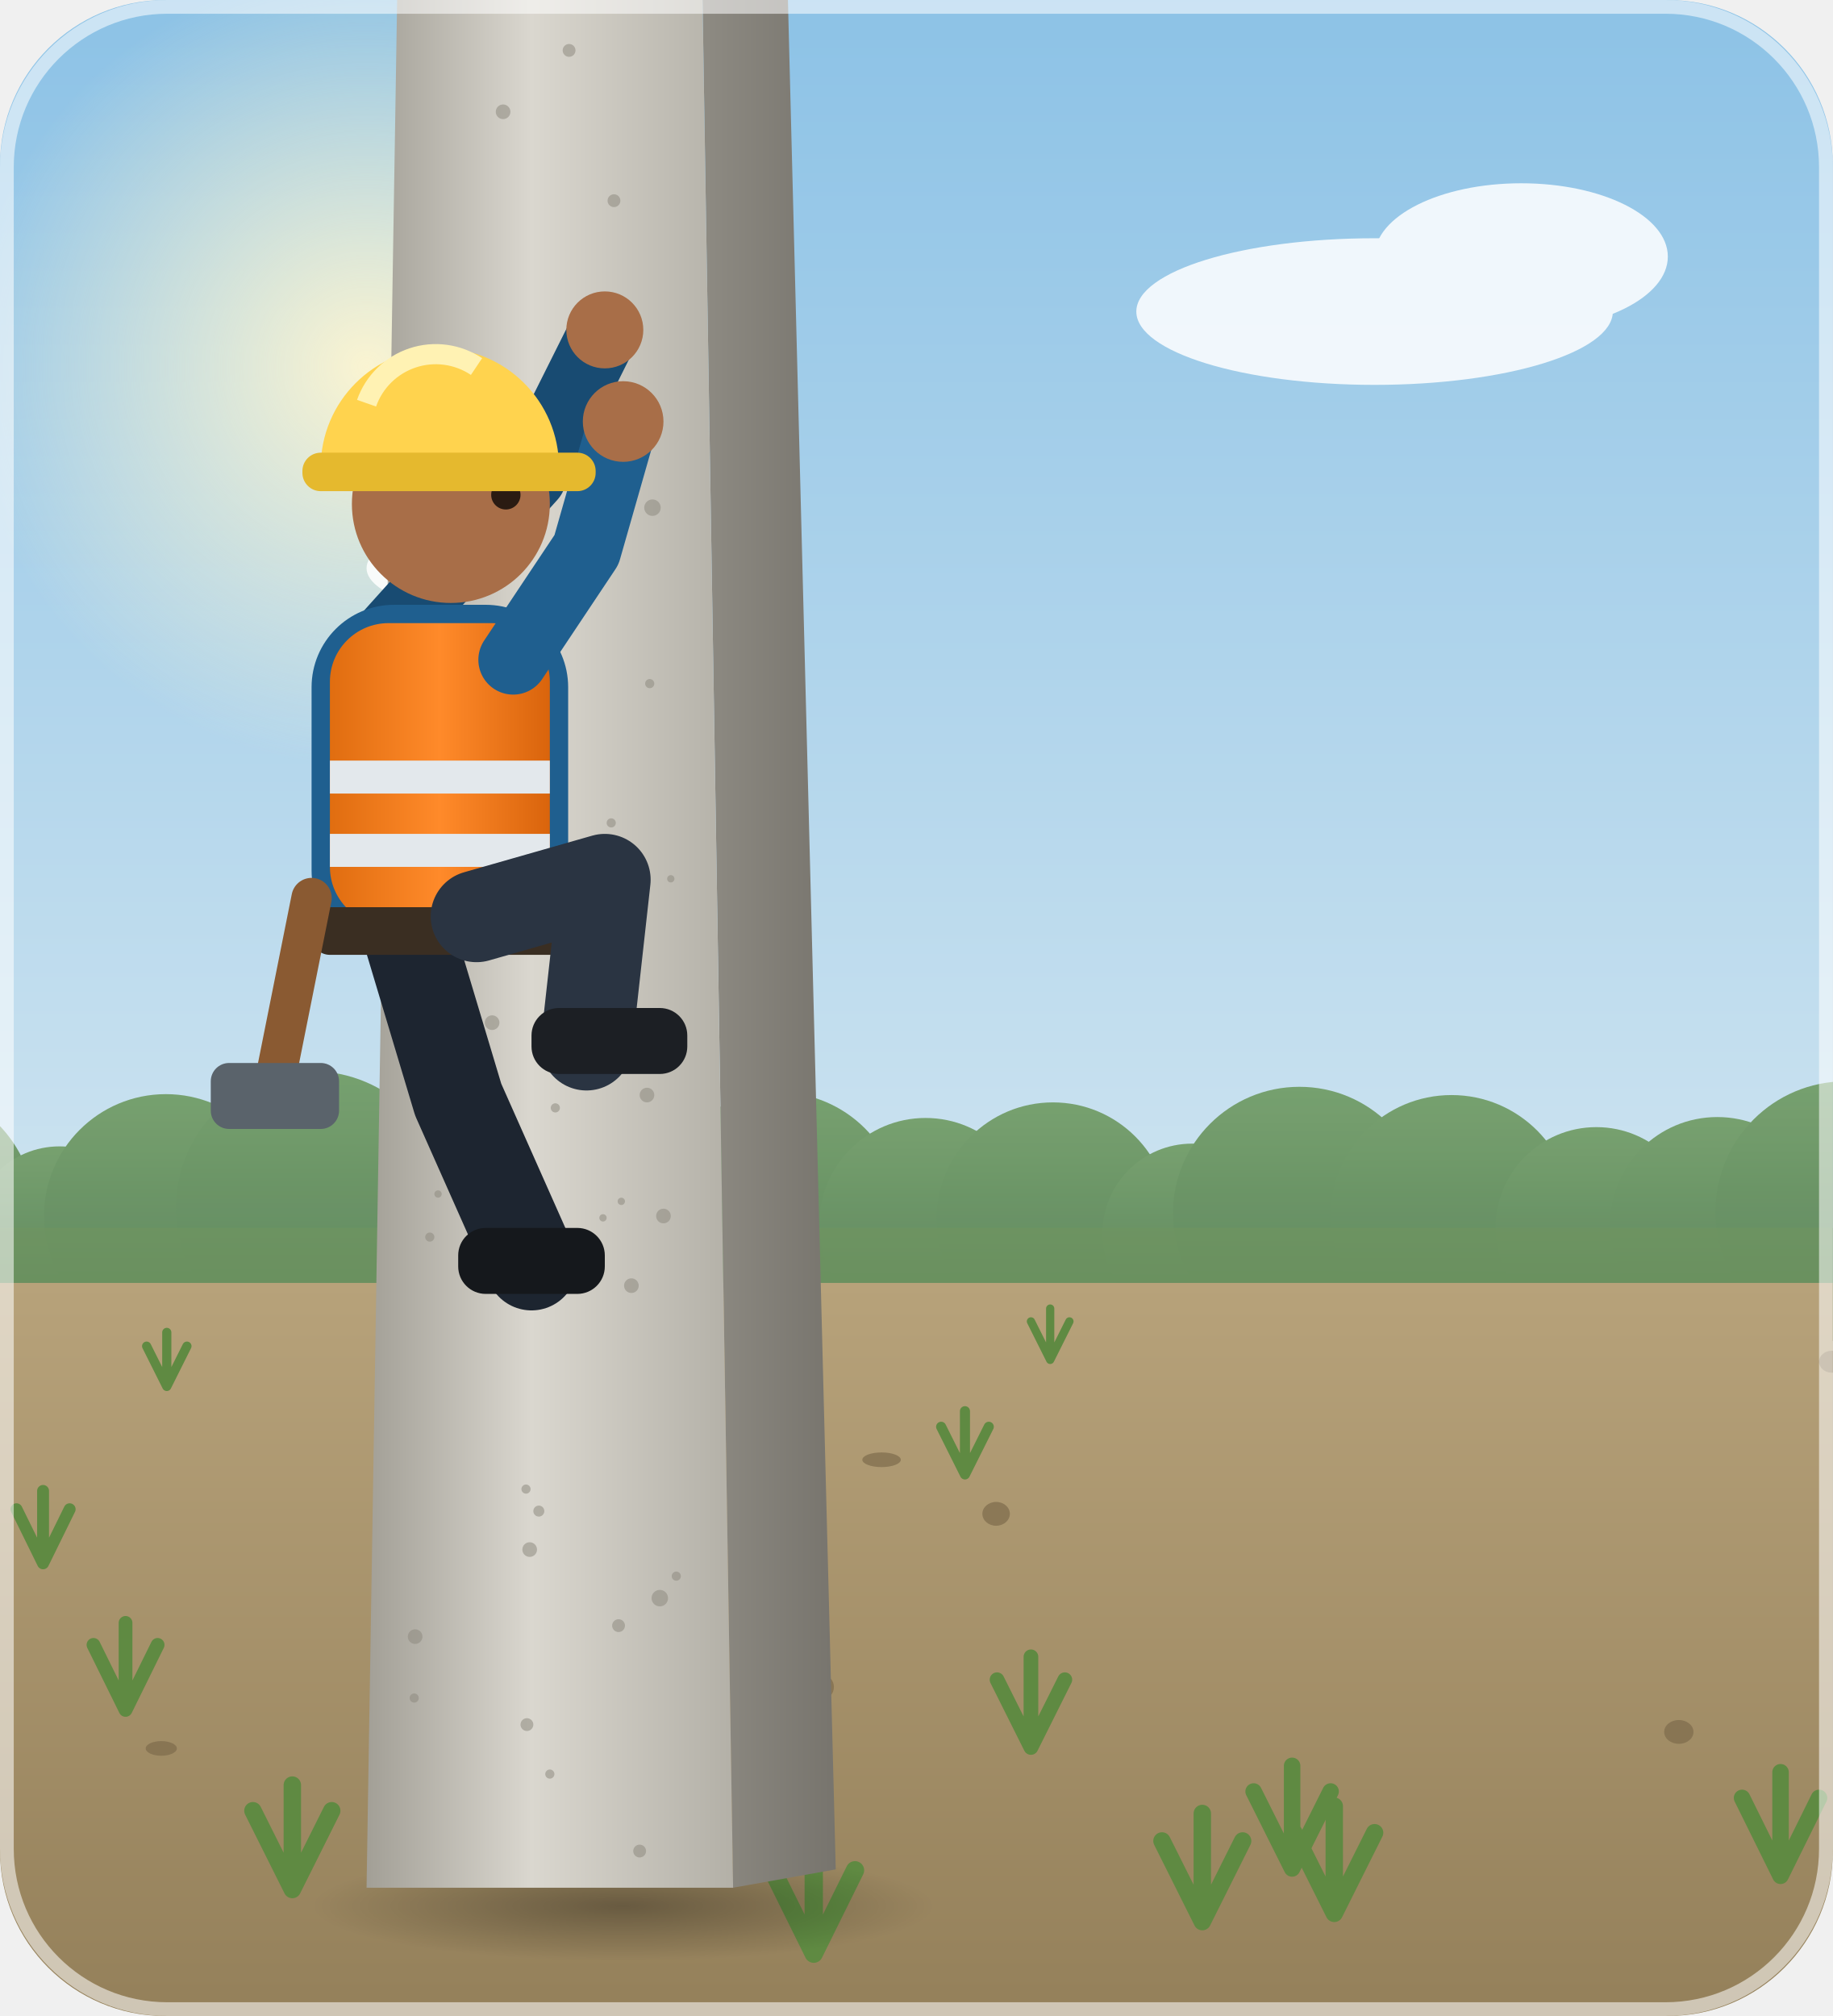
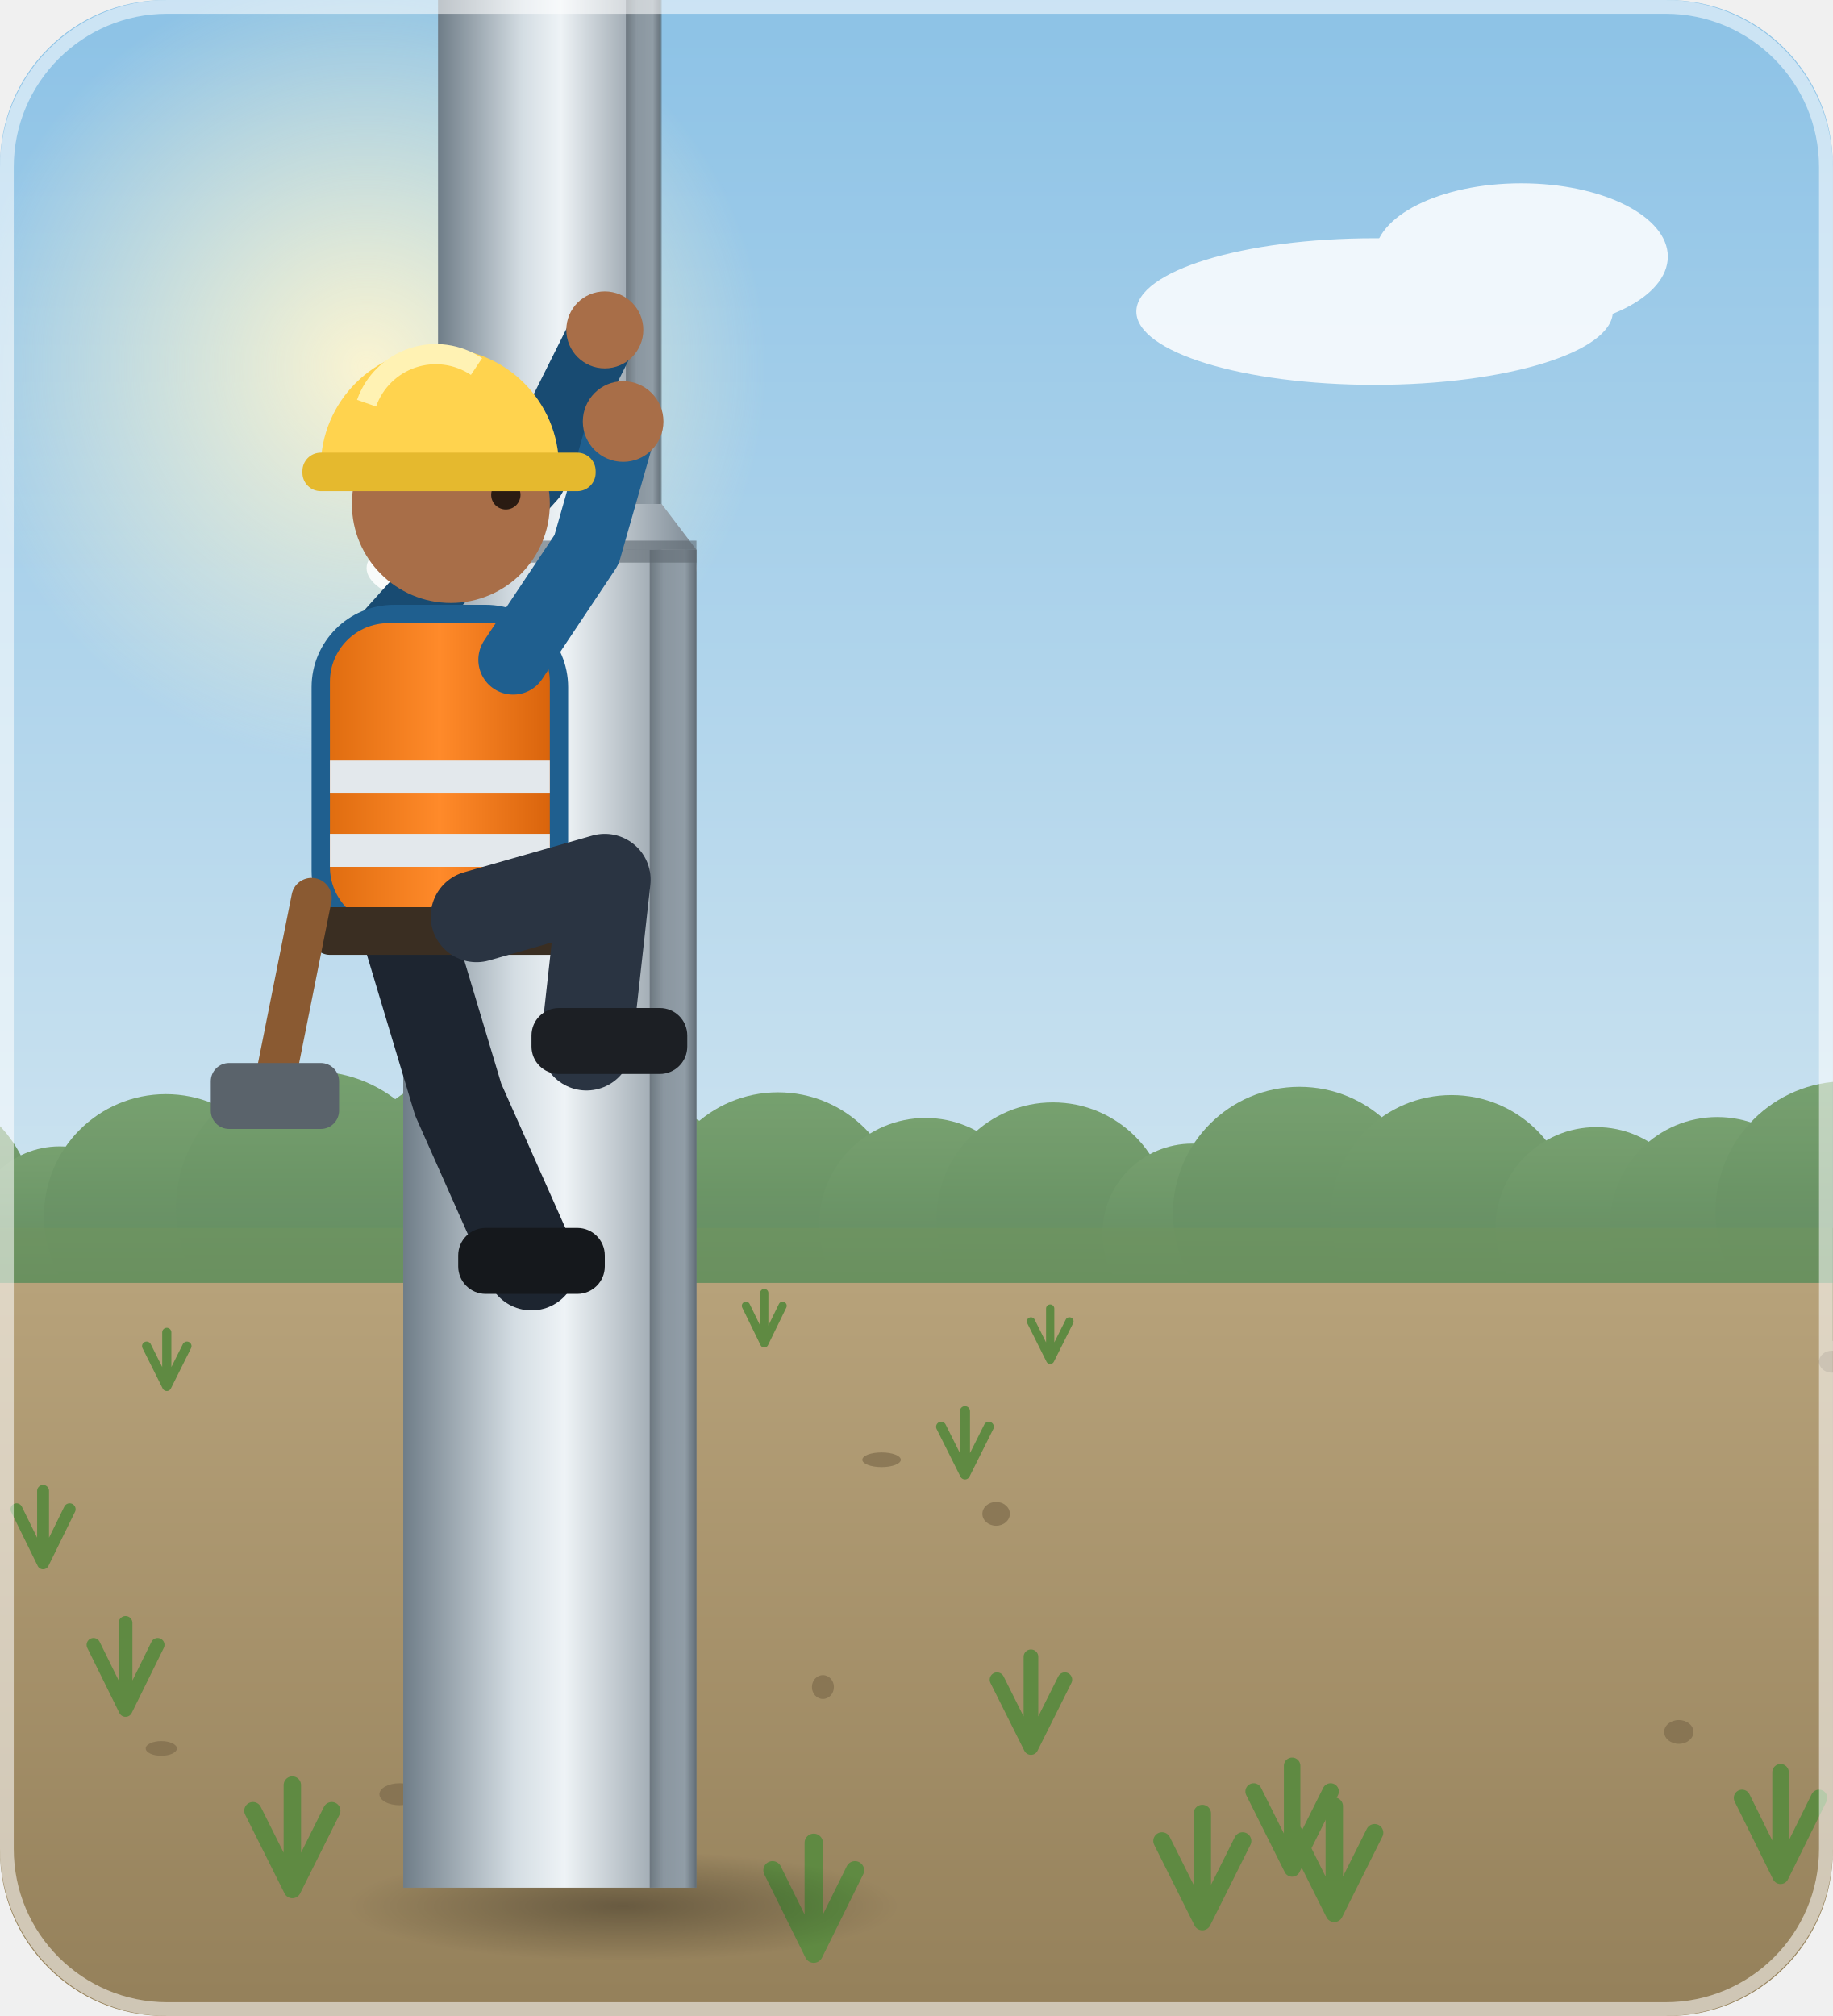
<svg xmlns="http://www.w3.org/2000/svg" viewBox="0 0 200 220" width="200" height="220">
  <defs>
    <linearGradient id="sky" x1="0" y1="0" x2="0" y2="1">
      <stop offset="0" stop-color="#8CC2E6" />
      <stop offset="0.75" stop-color="#DCEBF2" />
      <stop offset="1" stop-color="#F1F1E6" />
    </linearGradient>
    <linearGradient id="skyUp" x1="0" y1="0" x2="0" y2="1">
      <stop offset="0" stop-color="#4E95CF" />
      <stop offset="1" stop-color="#B9DCF0" />
    </linearGradient>
    <linearGradient id="skyGrey" x1="0" y1="0" x2="0" y2="1">
      <stop offset="0" stop-color="#8697A6" />
      <stop offset="1" stop-color="#D3DBE0" />
    </linearGradient>
    <linearGradient id="ground" x1="0" y1="0" x2="0" y2="1">
      <stop offset="0" stop-color="#B7A27A" />
      <stop offset="1" stop-color="#94805A" />
    </linearGradient>
    <linearGradient id="groundWet" x1="0" y1="0" x2="0" y2="1">
      <stop offset="0" stop-color="#8E7C5C" />
      <stop offset="1" stop-color="#6E5E43" />
    </linearGradient>
    <linearGradient id="grass" x1="0" y1="0" x2="0" y2="1">
      <stop offset="0" stop-color="#86AE5E" />
      <stop offset="1" stop-color="#5F8A42" />
    </linearGradient>
    <linearGradient id="trees" x1="0" y1="0" x2="0" y2="1">
      <stop offset="0" stop-color="#6E9A62" />
      <stop offset="1" stop-color="#4F7A4A" />
    </linearGradient>
    <linearGradient id="pcc" x1="0" y1="0" x2="1" y2="0">
      <stop offset="0" stop-color="#A29F96" />
      <stop offset="0.45" stop-color="#DAD7CF" />
      <stop offset="1" stop-color="#B3B0A7" />
    </linearGradient>
    <linearGradient id="pccSide" x1="0" y1="0" x2="1" y2="0">
      <stop offset="0" stop-color="#8E8B83" />
      <stop offset="1" stop-color="#77746D" />
    </linearGradient>
    <linearGradient id="steel" x1="0" y1="0" x2="1" y2="0">
      <stop offset="0" stop-color="#6F7D88" />
      <stop offset="0.38" stop-color="#D4DDE3" />
      <stop offset="0.55" stop-color="#EEF3F6" />
      <stop offset="1" stop-color="#7C8994" />
    </linearGradient>
-     <linearGradient id="steelDull" x1="0" y1="0" x2="1" y2="0">
-       <stop offset="0" stop-color="#6B6E70" />
-       <stop offset="0.45" stop-color="#A9ABA8" />
-       <stop offset="1" stop-color="#6E706F" />
+     <linearGradient id="steelWeb" x1="0" y1="0" x2="1" y2="0">
+       <stop offset="0" stop-color="#3F4A52" />
+       <stop offset="0.3" stop-color="#7F8C96" />
+       <stop offset="0.75" stop-color="#9AA6AF" />
+       <stop offset="1" stop-color="#4A555D" />
    </linearGradient>
    <linearGradient id="rust" x1="0" y1="0" x2="1" y2="1">
      <stop offset="0" stop-color="#C46A2B" />
      <stop offset="0.5" stop-color="#9A4517" />
      <stop offset="1" stop-color="#6E2E0E" />
    </linearGradient>
    <linearGradient id="rustLight" x1="0" y1="0" x2="0" y2="1">
      <stop offset="0" stop-color="#D98A45" stop-opacity="0.9" />
      <stop offset="1" stop-color="#A9541F" stop-opacity="0.2" />
    </linearGradient>
    <linearGradient id="core" x1="0" y1="0" x2="1" y2="0">
      <stop offset="0" stop-color="#8C887E" />
      <stop offset="0.5" stop-color="#ABA79C" />
      <stop offset="1" stop-color="#8C887E" />
    </linearGradient>
    <linearGradient id="void" x1="0" y1="0" x2="0" y2="1">
      <stop offset="0" stop-color="#2A241D" />
      <stop offset="1" stop-color="#4A3E31" />
    </linearGradient>
    <linearGradient id="muff" x1="0" y1="0" x2="1" y2="0">
      <stop offset="0" stop-color="#9F9A8E" />
      <stop offset="0.5" stop-color="#CFCABE" />
      <stop offset="1" stop-color="#A39E92" />
    </linearGradient>
    <linearGradient id="water" x1="0" y1="0" x2="0" y2="1">
      <stop offset="0" stop-color="#9DB8C6" />
      <stop offset="1" stop-color="#64849A" />
    </linearGradient>
    <linearGradient id="arm" x1="0" y1="0" x2="0" y2="1">
      <stop offset="0" stop-color="#9AA5AD" />
      <stop offset="0.5" stop-color="#6D7880" />
      <stop offset="1" stop-color="#4C555C" />
    </linearGradient>
    <linearGradient id="porc" x1="0" y1="0" x2="1" y2="0">
      <stop offset="0" stop-color="#8A4F2A" />
      <stop offset="0.45" stop-color="#D08A55" />
      <stop offset="1" stop-color="#7A4322" />
    </linearGradient>
    <linearGradient id="vest" x1="0" y1="0" x2="1" y2="0">
      <stop offset="0" stop-color="#E06D10" />
      <stop offset="0.5" stop-color="#FF8A2A" />
      <stop offset="1" stop-color="#D9640C" />
    </linearGradient>
    <linearGradient id="hive" x1="0" y1="0" x2="1" y2="0">
      <stop offset="0" stop-color="#6F6250" />
      <stop offset="0.5" stop-color="#B6A68A" />
      <stop offset="1" stop-color="#6F6250" />
    </linearGradient>
-     <linearGradient id="ladder" x1="0" y1="0" x2="1" y2="0">
-       <stop offset="0" stop-color="#D8DEE2" />
-       <stop offset="1" stop-color="#9CA6AD" />
+     <linearGradient id="poly" x1="0" y1="0" x2="1" y2="0">
+       <stop offset="0" stop-color="#6F777D" />
+       <stop offset="0.45" stop-color="#BCC3C8" />
+       <stop offset="1" stop-color="#737B81" />
    </linearGradient>
    <radialGradient id="sun" cx="0.5" cy="0.5" r="0.5">
      <stop offset="0" stop-color="#FFF6D0" stop-opacity="0.95" />
      <stop offset="1" stop-color="#FFF6D0" stop-opacity="0" />
    </radialGradient>
    <radialGradient id="shade" cx="0.5" cy="0.5" r="0.5">
      <stop offset="0" stop-color="#000000" stop-opacity="0.32" />
      <stop offset="1" stop-color="#000000" stop-opacity="0" />
    </radialGradient>
    <radialGradient id="soot" cx="0.5" cy="0.5" r="0.5">
      <stop offset="0" stop-color="#1E1A16" stop-opacity="0.75" />
      <stop offset="1" stop-color="#1E1A16" stop-opacity="0" />
    </radialGradient>
    <clipPath id="card">
      <rect x="0" y="0" width="200" height="220" rx="18" />
    </clipPath>
  </defs>
  <g clip-path="url(#card)">
    <rect width="200" height="220" fill="url(#sky)" />
    <circle cx="40" cy="40" r="44" fill="url(#sun)" />
    <g fill="#FFFFFF" opacity="0.85">
      <ellipse cx="150" cy="34" rx="26" ry="8" />
      <ellipse cx="166" cy="28" rx="16" ry="8" />
      <ellipse cx="58" cy="62" rx="18" ry="5.5" />
    </g>
    <g fill="url(#trees)" opacity="0.9">
      <circle cx="-10" cy="132.4" r="13.8" />
      <circle cx="6.5" cy="134.7" r="9.6" />
      <circle cx="18.1" cy="132.7" r="13.3" />
      <circle cx="34.1" cy="131.8" r="14.9" />
      <circle cx="52" cy="131.8" r="14.8" />
      <circle cx="69.8" cy="133.1" r="12.6" />
      <circle cx="84.9" cy="132.6" r="13.4" />
      <circle cx="101" cy="133.6" r="11.6" />
      <circle cx="114.9" cy="133" r="12.7" />
      <circle cx="130.1" cy="134.6" r="9.8" />
      <circle cx="141.8" cy="132.4" r="13.8" />
      <circle cx="158.4" cy="132.7" r="13.2" />
      <circle cx="174.2" cy="134" r="11" />
      <circle cx="187.4" cy="133.6" r="11.7" />
      <circle cx="201.4" cy="132.2" r="14.2" />
    </g>
    <rect x="0" y="134" width="200" height="8" fill="#6F955F" opacity="0.6" />
    <rect x="0" y="140" width="200" height="80" fill="url(#ground)" />
    <path d="M88.8 213.2 l-4.5 -9.1 M88.8 213.2 l0 -12.1 M88.8 213.2 l4.5 -9.1" stroke="#5F8A42" stroke-width="2" stroke-linecap="round" />
    <path d="M194.3 204.7 l-4.2 -8.5 M194.3 204.7 l0 -11.3 M194.3 204.7 l4.2 -8.5" stroke="#5F8A42" stroke-width="1.8" stroke-linecap="round" />
    <path d="M18.2 151.3 l-2.2 -4.4 M18.2 151.3 l0 -5.9 M18.2 151.3 l2.2 -4.4" stroke="#5F8A42" stroke-width="1" stroke-linecap="round" />
    <path d="M57.7 171.3 l-3 -5.9 M57.7 171.3 l0 -7.9 M57.7 171.3 l3 -5.9" stroke="#5F8A42" stroke-width="1.3" stroke-linecap="round" />
    <path d="M141 203.9 l-4.2 -8.4 M141 203.9 l0 -11.2 M141 203.9 l4.2 -8.4" stroke="#5F8A42" stroke-width="1.8" stroke-linecap="round" />
    <path d="M112.5 190.7 l-3.7 -7.4 M112.5 190.7 l0 -9.9 M112.5 190.7 l3.7 -7.4" stroke="#5F8A42" stroke-width="1.6" stroke-linecap="round" />
    <path d="M114.6 148.4 l-2.1 -4.2 M114.6 148.4 l0 -5.6 M114.6 148.4 l2.1 -4.2" stroke="#5F8A42" stroke-width="0.9" stroke-linecap="round" />
    <path d="M105.3 160.9 l-2.6 -5.2 M105.3 160.9 l0 -6.9 M105.3 160.9 l2.6 -5.2" stroke="#5F8A42" stroke-width="1.1" stroke-linecap="round" />
    <path d="M83.4 146.6 l-2 -4.1 M83.4 146.6 l0 -5.5 M83.4 146.6 l2 -4.1" stroke="#5F8A42" stroke-width="0.9" stroke-linecap="round" />
    <path d="M131.2 209.7 l-4.4 -8.8 M131.2 209.7 l0 -11.8 M131.2 209.7 l4.4 -8.8" stroke="#5F8A42" stroke-width="1.9" stroke-linecap="round" />
    <path d="M13.7 186.6 l-3.5 -7.1 M13.7 186.6 l0 -9.5 M13.7 186.6 l3.5 -7.1" stroke="#5F8A42" stroke-width="1.5" stroke-linecap="round" />
    <path d="M4.7 170.6 l-2.9 -5.9 M4.7 170.6 l0 -7.9 M4.7 170.6 l2.9 -5.9" stroke="#5F8A42" stroke-width="1.3" stroke-linecap="round" />
    <path d="M31.9 206.2 l-4.3 -8.6 M31.9 206.2 l0 -11.4 M31.9 206.2 l4.3 -8.6" stroke="#5F8A42" stroke-width="1.9" stroke-linecap="round" />
    <path d="M145.6 208.8 l-4.4 -8.8 M145.6 208.8 l0 -11.7 M145.6 208.8 l4.4 -8.8" stroke="#5F8A42" stroke-width="1.9" stroke-linecap="round" />
    <ellipse cx="43.6" cy="195.8" rx="2.2" ry="1.2" fill="#7D6B4C" opacity="0.7" />
    <ellipse cx="183.2" cy="189" rx="1.6" ry="1.3" fill="#7D6B4C" opacity="0.7" />
    <ellipse cx="96.2" cy="159.3" rx="2.1" ry="0.8" fill="#7D6B4C" opacity="0.7" />
    <ellipse cx="89.8" cy="184.1" rx="1.2" ry="1.3" fill="#7D6B4C" opacity="0.7" />
    <ellipse cx="17.6" cy="190.8" rx="1.7" ry="0.8" fill="#7D6B4C" opacity="0.7" />
    <ellipse cx="199.9" cy="148.6" rx="1.4" ry="1.2" fill="#7D6B4C" opacity="0.7" />
    <ellipse cx="49" cy="182.2" rx="1.9" ry="1.2" fill="#7D6B4C" opacity="0.7" />
    <ellipse cx="108.7" cy="165.2" rx="1.5" ry="1.3" fill="#7D6B4C" opacity="0.7" />
-     <ellipse cx="68" cy="208" rx="34" ry="6" fill="url(#shade)" />
-     <g>
-       <polygon points="80,206 91.2,204 85.7,-11 76.5,-10" fill="url(#pccSide)" />
-       <polygon points="40,206 80,206 76.5,-10 43.5,-10" fill="url(#pcc)" />
-       <g fill="#8E8A80" opacity="0.55">
-         <circle cx="49.6" cy="70" r="0.4" />
-         <circle cx="67" cy="21.9" r="0.7" />
-         <circle cx="70.9" cy="74.6" r="0.5" />
-         <circle cx="68.9" cy="140.3" r="0.8" />
-         <circle cx="70.6" cy="119.5" r="0.8" />
-         <circle cx="69.8" cy="202" r="0.7" />
-         <circle cx="47.8" cy="130.3" r="0.4" />
-         <circle cx="56.2" cy="94" r="0.8" />
-         <circle cx="60" cy="193.6" r="0.5" />
-         <circle cx="72" cy="174.4" r="0.9" />
-         <circle cx="45.3" cy="178.6" r="0.8" />
-         <circle cx="58.8" cy="164.9" r="0.6" />
-         <circle cx="53.7" cy="111.6" r="0.8" />
-         <circle cx="57.5" cy="188.2" r="0.7" />
-         <circle cx="55.9" cy="100.1" r="0.5" />
-         <circle cx="54.1" cy="135.3" r="0.6" />
-         <circle cx="48" cy="103.5" r="0.5" />
-         <circle cx="50.6" cy="108.2" r="0.9" />
-         <circle cx="71.2" cy="55.4" r="0.9" />
-         <circle cx="72.4" cy="132.7" r="0.8" />
-         <circle cx="73.2" cy="95.9" r="0.4" />
-         <circle cx="73.8" cy="172" r="0.5" />
-         <circle cx="57.4" cy="162.5" r="0.5" />
-         <circle cx="45.2" cy="185.3" r="0.5" />
-         <circle cx="46.9" cy="135" r="0.5" />
-         <circle cx="67.8" cy="131.1" r="0.4" />
-         <circle cx="57.8" cy="169.1" r="0.8" />
-         <circle cx="61.4" cy="44.6" r="0.8" />
-         <circle cx="66.7" cy="89.8" r="0.5" />
-         <circle cx="65.8" cy="132.9" r="0.4" />
-         <circle cx="47.1" cy="41.4" r="0.8" />
-         <circle cx="54.9" cy="12.2" r="0.8" />
-         <circle cx="60.6" cy="120.9" r="0.5" />
-         <circle cx="62.1" cy="5.5" r="0.7" />
-         <circle cx="49.1" cy="79.2" r="0.5" />
-         <circle cx="67.5" cy="177.4" r="0.7" />
-       </g>
+     <ellipse cx="68" cy="208" rx="30" ry="6" fill="url(#shade)" />
+     <g class="pole-tube">
+       <rect x="44" y="60" width="32" height="146" fill="url(#steel)" />
+       <rect x="70.9" y="60" width="5.1" height="146" fill="url(#steelWeb)" opacity="0.55" />
+       <rect x="47.8" y="-10" width="24.3" height="70" fill="url(#steel)" />
+       <rect x="68.3" y="-10" width="3.9" height="70" fill="url(#steelWeb)" opacity="0.55" />
+       <path d="M44 60 L47.8 55 L72.2 55 L76 60 Z" fill="url(#steel)" />
+       <rect x="44" y="59" width="32" height="2.4" fill="#5E6870" opacity="0.6" />
    </g>
    <g transform="translate(48 140) scale(2 2)">
      <path d="M-2 -20 L1 -10 L5 -1" stroke="#1D2530" stroke-width="5" fill="none" stroke-linecap="round" stroke-linejoin="round" />
      <rect x="1" y="-3" width="8" height="3.6" rx="1.5" fill="#15181C" />
      <path d="M-4 -34 L5 -44 L9 -52" stroke="#184B72" stroke-width="3.8" fill="none" stroke-linecap="round" stroke-linejoin="round" />
      <circle cx="9" cy="-52" r="2.1" fill="#A86E48" />
      <rect x="-7" y="-37" width="14" height="19" rx="4.5" fill="#1F5F8F" />
      <rect x="-6" y="-36" width="12" height="16.5" rx="3.2" fill="url(#vest)" />
      <rect x="-6" y="-28.5" width="12" height="1.8" fill="#E3E8EC" />
      <rect x="-6" y="-24.5" width="12" height="1.8" fill="#E3E8EC" />
      <rect x="-7" y="-20.5" width="14" height="2.6" rx="1" fill="#3A2E22" />
      <path d="M2 -20 L9 -22 L8 -13" stroke="#2A3442" stroke-width="5" fill="none" stroke-linecap="round" stroke-linejoin="round" />
      <rect x="5" y="-15" width="8.5" height="3.6" rx="1.5" fill="#1C1F24" />
      <line x1="-7" y1="-21" x2="-9" y2="-11" stroke="#8A5A32" stroke-width="2.2" stroke-linecap="round" />
      <rect x="-12.5" y="-12" width="7" height="3.6" rx="1" fill="#5A636B" />
      <path d="M4 -34 L8 -40 L10 -47" stroke="#1F5F8F" stroke-width="3.8" fill="none" stroke-linecap="round" stroke-linejoin="round" />
      <circle cx="10" cy="-47" r="2.2" fill="#A86E48" />
      <g transform="rotate(0 0 -38)">
        <circle cx="0.6" cy="-42.5" r="5.4" fill="#A86E48" />
        <circle cx="3.6" cy="-43" r="0.8" fill="#2A1B12" />
        <path d="M-6.5 -44.5 A6.5 6.5 0 0 1 6.5 -44.5 Z" fill="#FFD34E" />
        <rect x="-7.5" y="-45.3" width="16" height="2.1" rx="1" fill="#E5B92E" />
        <path d="M-4 -48 A4 4 0 0 1 2 -50" stroke="#FFF2B3" stroke-width="1.1" fill="none" />
      </g>
    </g>
  </g>
  <rect x="0.75" y="0.75" width="198.5" height="218.5" rx="17.5" fill="none" stroke="#FFFFFF" stroke-opacity="0.55" stroke-width="1.5" />
</svg>
